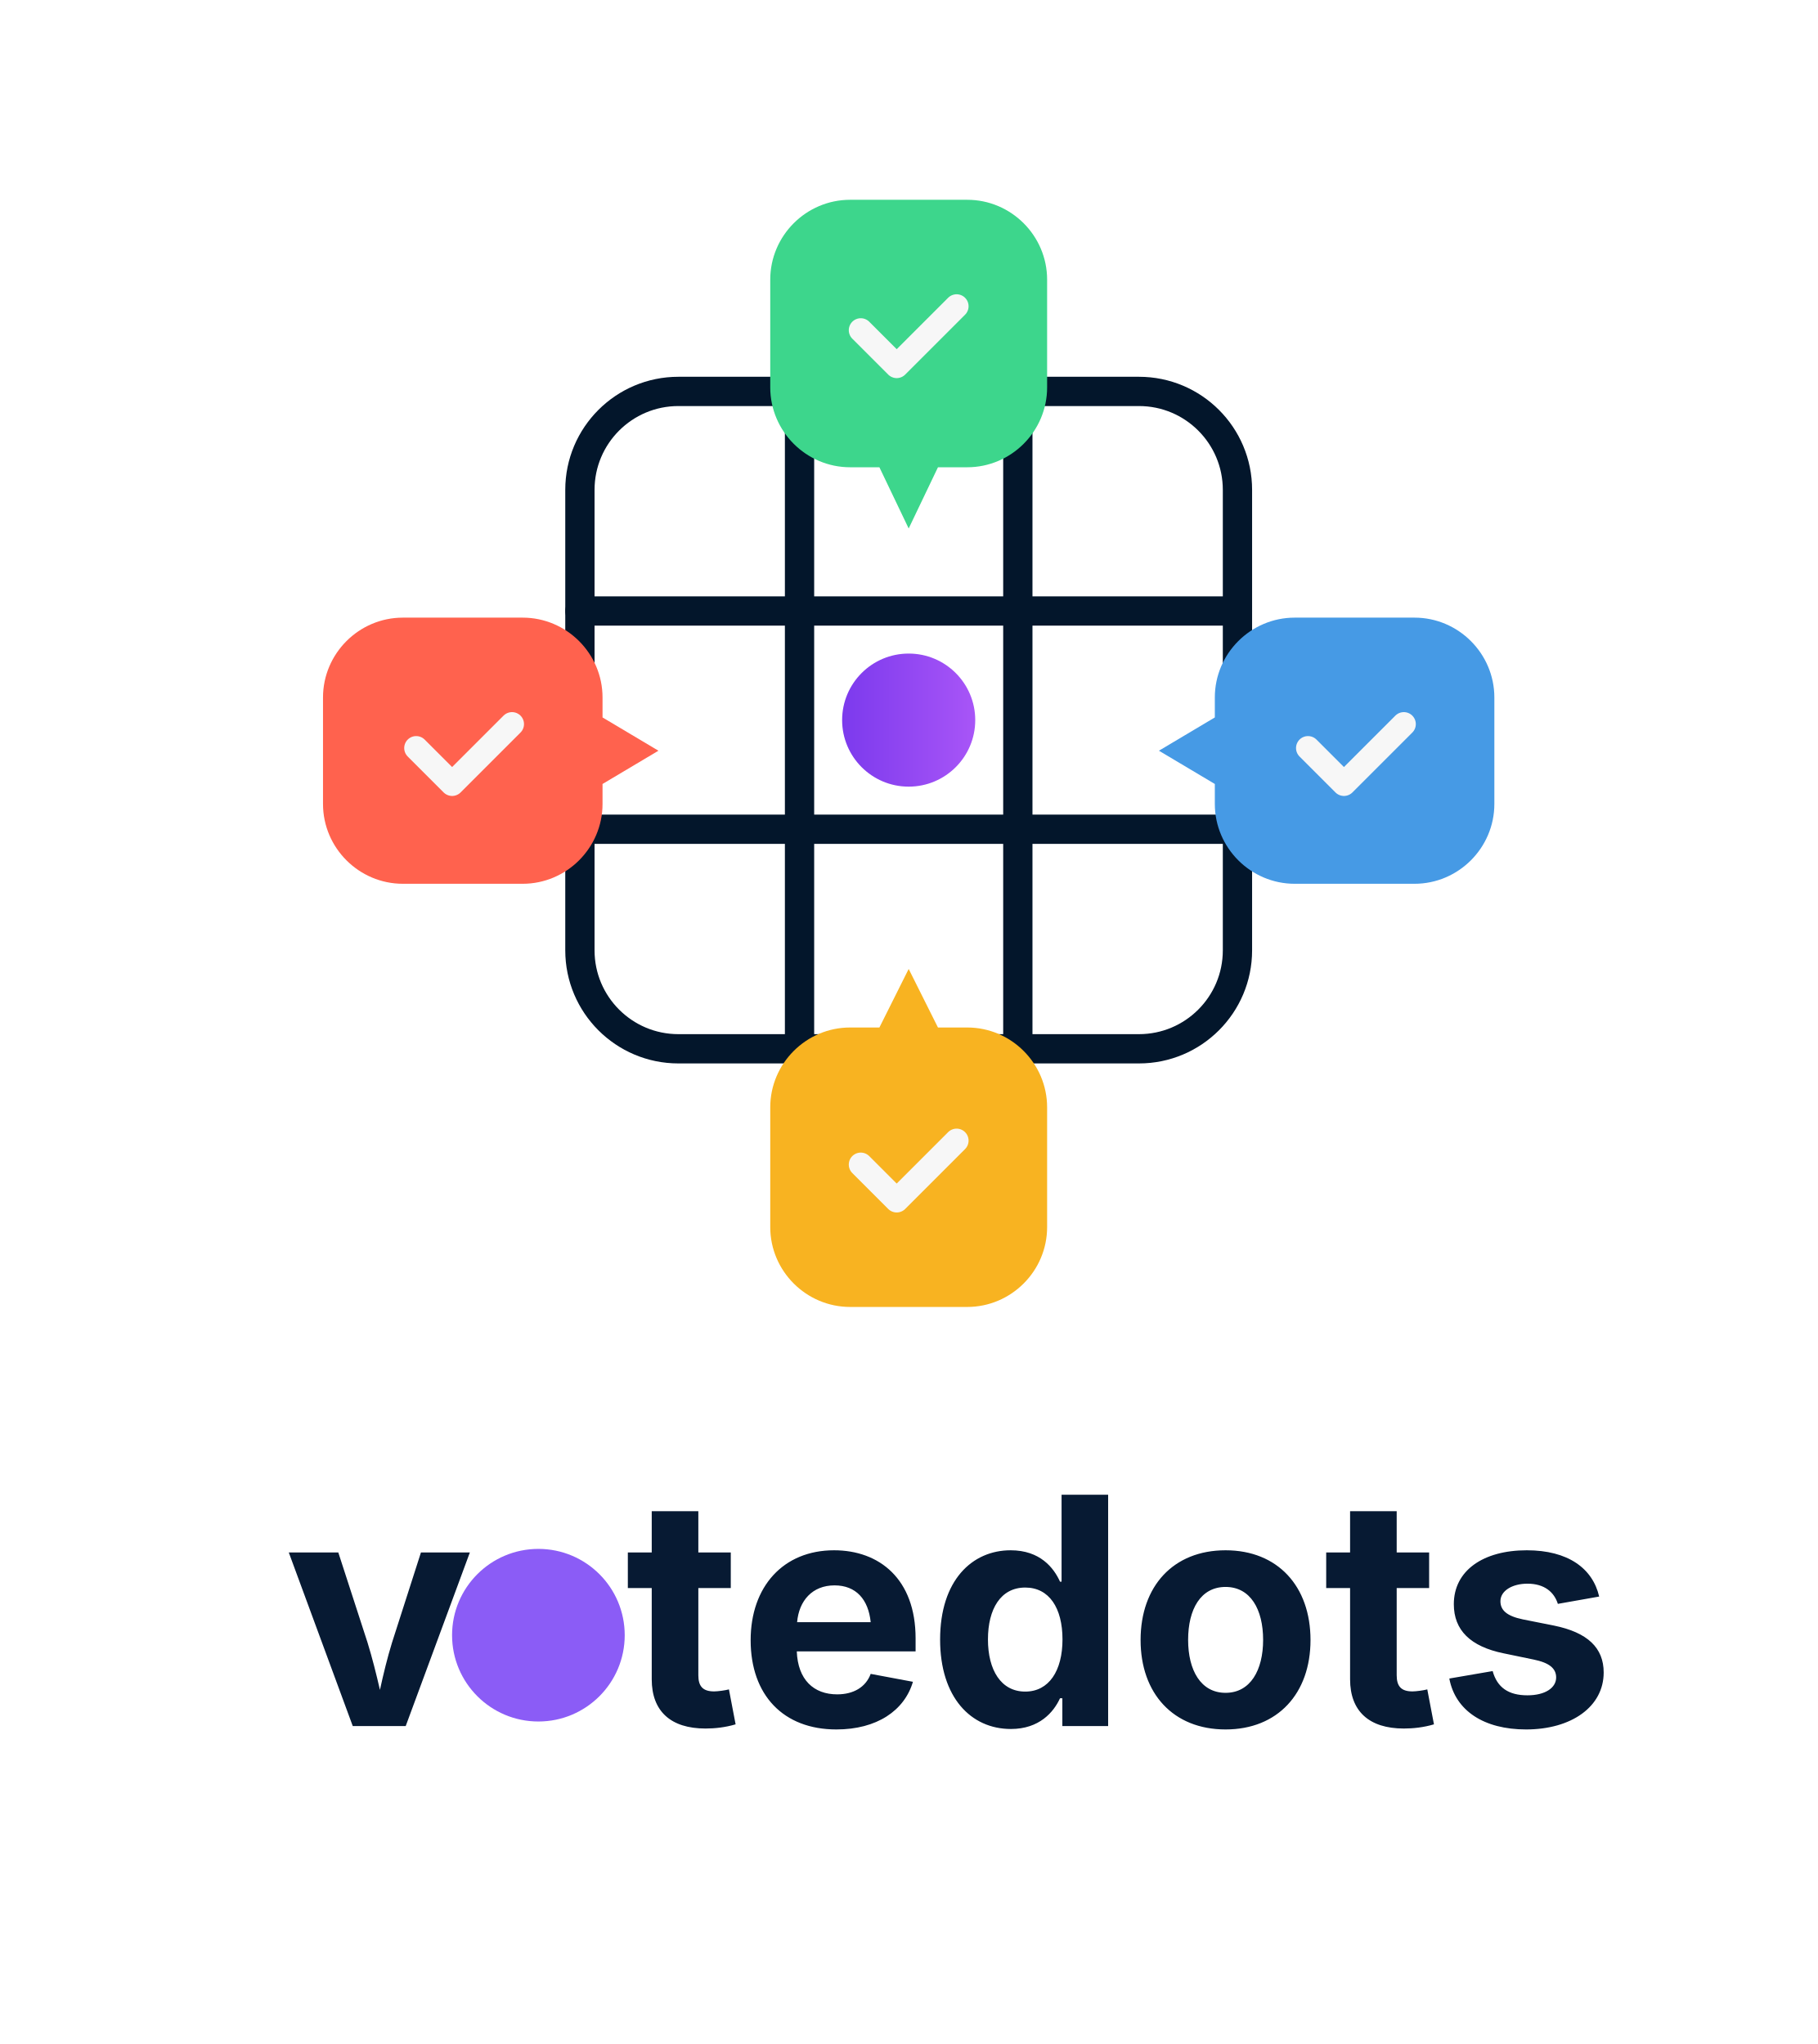
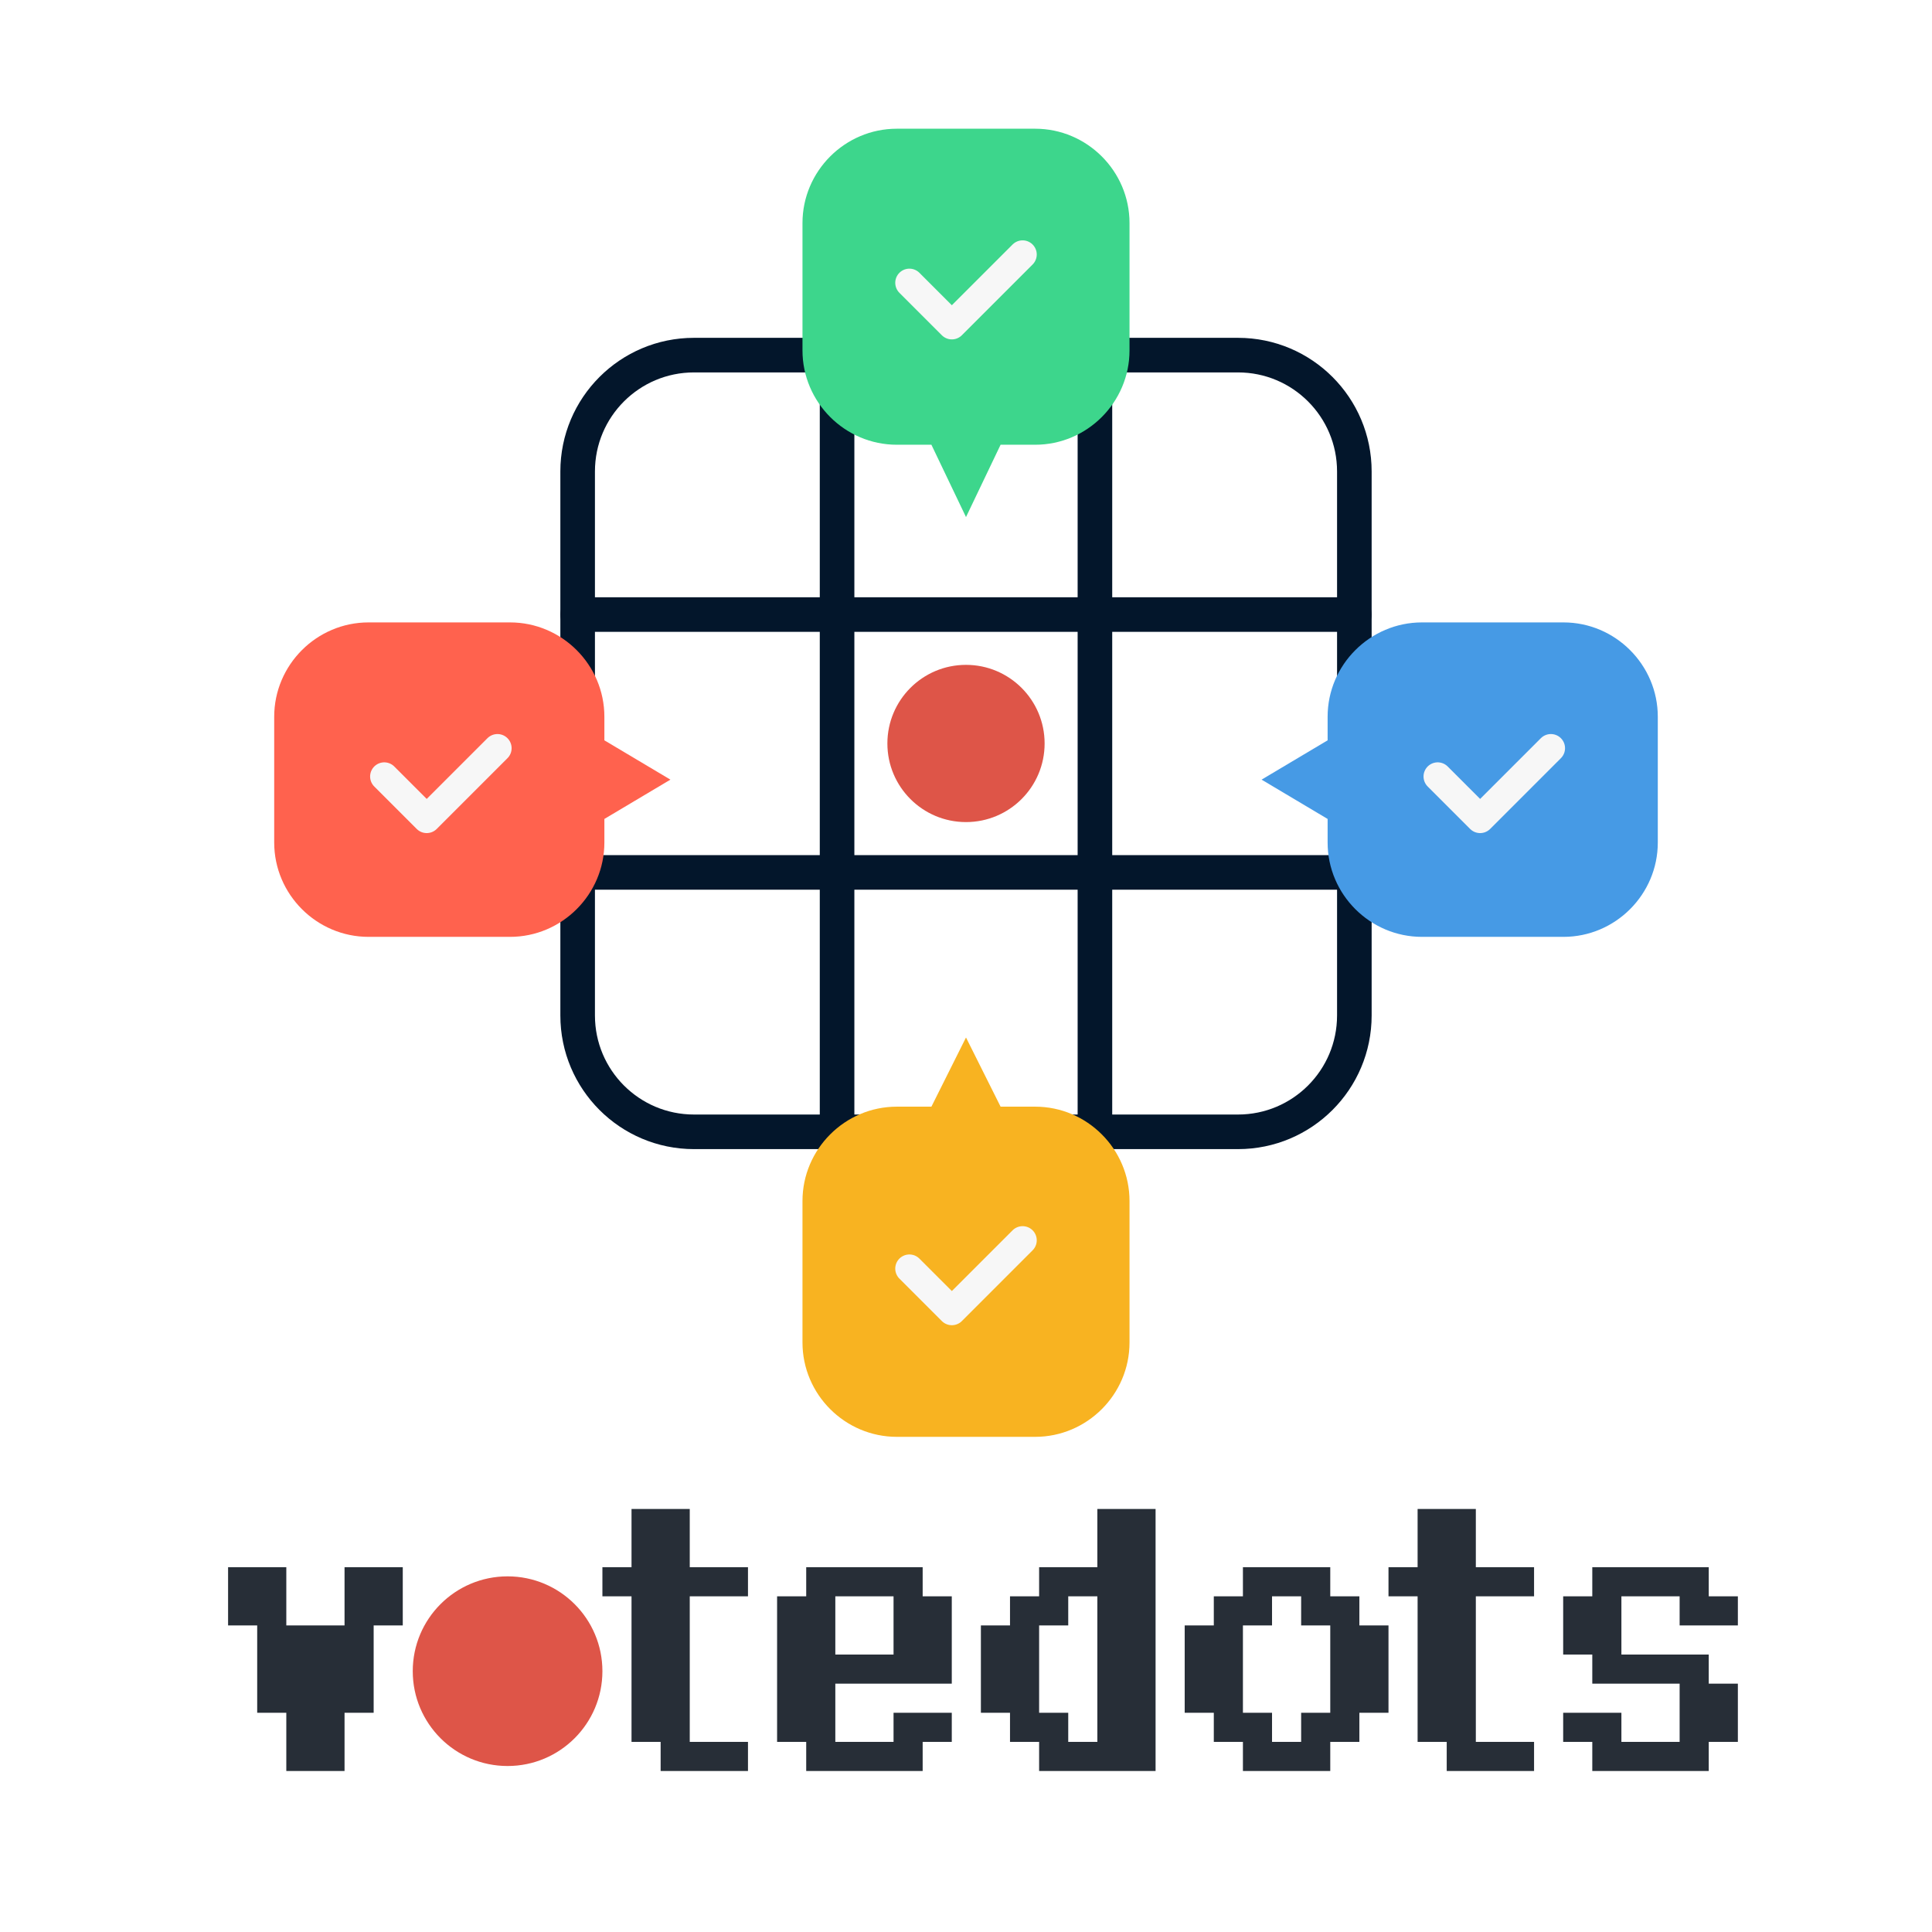
- <svg xmlns="http://www.w3.org/2000/svg" width="800" height="900" viewBox="0 0 800 900">
+ <svg xmlns="http://www.w3.org/2000/svg" width="650" height="650" viewBox="40 140 720 520">
  <defs>
    <linearGradient id="fullLogoPurpleGrad" x1="0%" y1="0%" x2="100%" y2="0%">
      <stop offset="0%" stop-color="#7C3AED" />
      <stop offset="100%" stop-color="#A855F7" />
    </linearGradient>
    <style>
      .symbol-grid {
        fill: none;
        stroke: #03162B;
        stroke-width: 22;
        stroke-linecap: round;
        stroke-linejoin: round;
      }
      .symbol-check {
        fill: none;
        stroke: #F7F7F7;
        stroke-width: 18;
        stroke-linecap: round;
        stroke-linejoin: round;
      }
    </style>
  </defs>
  <rect width="100%" height="100%" fill="none" />
  <g transform="translate(100,20) scale(0.5859375)">
    <rect class="symbol-grid" x="265" y="260" width="494" height="494" rx="74" ry="74" />
    <line class="symbol-grid" x1="430" y1="260" x2="430" y2="754" />
    <line class="symbol-grid" x1="594" y1="260" x2="594" y2="754" />
    <line class="symbol-grid" x1="265" y1="425" x2="759" y2="425" />
    <line class="symbol-grid" x1="265" y1="589" x2="759" y2="589" />
-     <circle cx="512" cy="507" r="50" fill="url(#fullLogoPurpleGrad)" />
+     <circle cx="512" cy="507" r="50" fill="#DE5548" />
    <path d="M468 116              H556              C589 116 616 143 616 176              V257              C616 290 589 317 556 317              H534              L512 363              L490 317              H468              C435 317 408 290 408 257              V176              C408 143 435 116 468 116Z" fill="#3DD68C" />
    <path class="symbol-check" d="M476 214 L503 241 L548 196" />
    <path d="M132 430              H222              C255 430 282 457 282 490              V505              L324 530              L282 555              V570              C282 603 255 630 222 630              H132              C99 630 72 603 72 570              V490              C72 457 99 430 132 430Z" fill="#FF624E" />
    <path class="symbol-check" d="M142 528 L169 555 L214 510" />
    <path d="M802 430              H892              C925 430 952 457 952 490              V570              C952 603 925 630 892 630              H802              C769 630 742 603 742 570              V555              L700 530              L742 505              V490              C742 457 769 430 802 430Z" fill="#469AE5" />
    <path class="symbol-check" d="M812 528 L839 555 L884 510" />
    <path d="M468 738              H490              L512 694              L534 738              H556              C589 738 616 765 616 798              V888              C616 921 589 948 556 948              H468              C435 948 408 921 408 888              V798              C408 765 435 738 468 738Z" fill="#F8B321" />
    <path class="symbol-check" d="M476 841 L503 868 L548 823" />
  </g>
-   <g transform="translate(125,760)">
-     <text x="0" y="0" font-family="Inter, Poppins, Arial, sans-serif" font-size="140" font-weight="700" fill="#071A33">v</text>
-     <circle cx="112" cy="-40" r="38" fill="#8B5CF6" />
-     <text x="150" y="0" font-family="Inter, Poppins, Arial, sans-serif" font-size="140" font-weight="700" fill="#071A33">tedots</text>
+   <g transform="translate(125,700)">
+     <g transform="scale(0.93)">
+       <path fill="#272E37" fill-rule="evenodd" d="M161.667 -105.000L185.000 -105.000L185.000 -81.667L208.333 -81.667L208.333 -70.000L185.000 -70.000L185.000 -11.667L208.333 -11.667L208.333 0.000L173.333 0.000L173.333 -11.667L161.667 -11.667L161.667 -70.000L150.000 -70.000L150.000 -81.667L161.667 -81.667ZM348.333 -105.000L371.667 -105.000L371.667 0.000L325.000 0.000L325.000 -11.667L313.333 -11.667L313.333 -23.333L301.667 -23.333L301.667 -58.333L313.333 -58.333L313.333 -70.000L325.000 -70.000L325.000 -81.667L348.333 -81.667ZM476.667 -105.000L500.000 -105.000L500.000 -81.667L523.333 -81.667L523.333 -70.000L500.000 -70.000L500.000 -11.667L523.333 -11.667L523.333 0.000L488.333 0.000L488.333 -11.667L476.667 -11.667L476.667 -70.000L465.000 -70.000L465.000 -81.667L476.667 -81.667ZM0.000 -81.667L23.333 -81.667L23.333 -58.333L46.667 -58.333L46.667 -81.667L70.000 -81.667L70.000 -58.333L58.333 -58.333L58.333 -23.333L46.667 -23.333L46.667 0.000L23.333 0.000L23.333 -23.333L11.667 -23.333L11.667 -58.333L0.000 -58.333ZM231.667 -81.667L278.333 -81.667L278.333 -70.000L290.000 -70.000L290.000 -35.000L243.333 -35.000L243.333 -11.667L266.667 -11.667L266.667 -23.333L290.000 -23.333L290.000 -11.667L278.333 -11.667L278.333 0.000L231.667 0.000L231.667 -11.667L220.000 -11.667L220.000 -70.000L231.667 -70.000ZM406.667 -81.667L441.667 -81.667L441.667 -70.000L453.333 -70.000L453.333 -58.333L465.000 -58.333L465.000 -23.333L453.333 -23.333L453.333 -11.667L441.667 -11.667L441.667 0.000L406.667 0.000L406.667 -11.667L395.000 -11.667L395.000 -23.333L383.333 -23.333L383.333 -58.333L395.000 -58.333L395.000 -70.000L406.667 -70.000ZM546.667 -81.667L593.333 -81.667L593.333 -70.000L605.000 -70.000L605.000 -58.333L581.667 -58.333L581.667 -70.000L558.333 -70.000L558.333 -46.667L593.333 -46.667L593.333 -35.000L605.000 -35.000L605.000 -11.667L593.333 -11.667L593.333 0.000L546.667 0.000L546.667 -11.667L535.000 -11.667L535.000 -23.333L558.333 -23.333L558.333 -11.667L581.667 -11.667L581.667 -35.000L546.667 -35.000L546.667 -46.667L535.000 -46.667L535.000 -70.000L546.667 -70.000ZM243.333 -70.000L243.333 -46.667L266.667 -46.667L266.667 -70.000ZM336.667 -70.000L336.667 -58.333L325.000 -58.333L325.000 -23.333L336.667 -23.333L336.667 -11.667L348.333 -11.667L348.333 -70.000ZM418.333 -70.000L418.333 -58.333L406.667 -58.333L406.667 -23.333L418.333 -23.333L418.333 -11.667L430.000 -11.667L430.000 -23.333L441.667 -23.333L441.667 -58.333L430.000 -58.333L430.000 -70.000Z" />
+       <circle cx="112" cy="-40" r="38" fill="#DE5548" />
+     </g>
  </g>
</svg>
